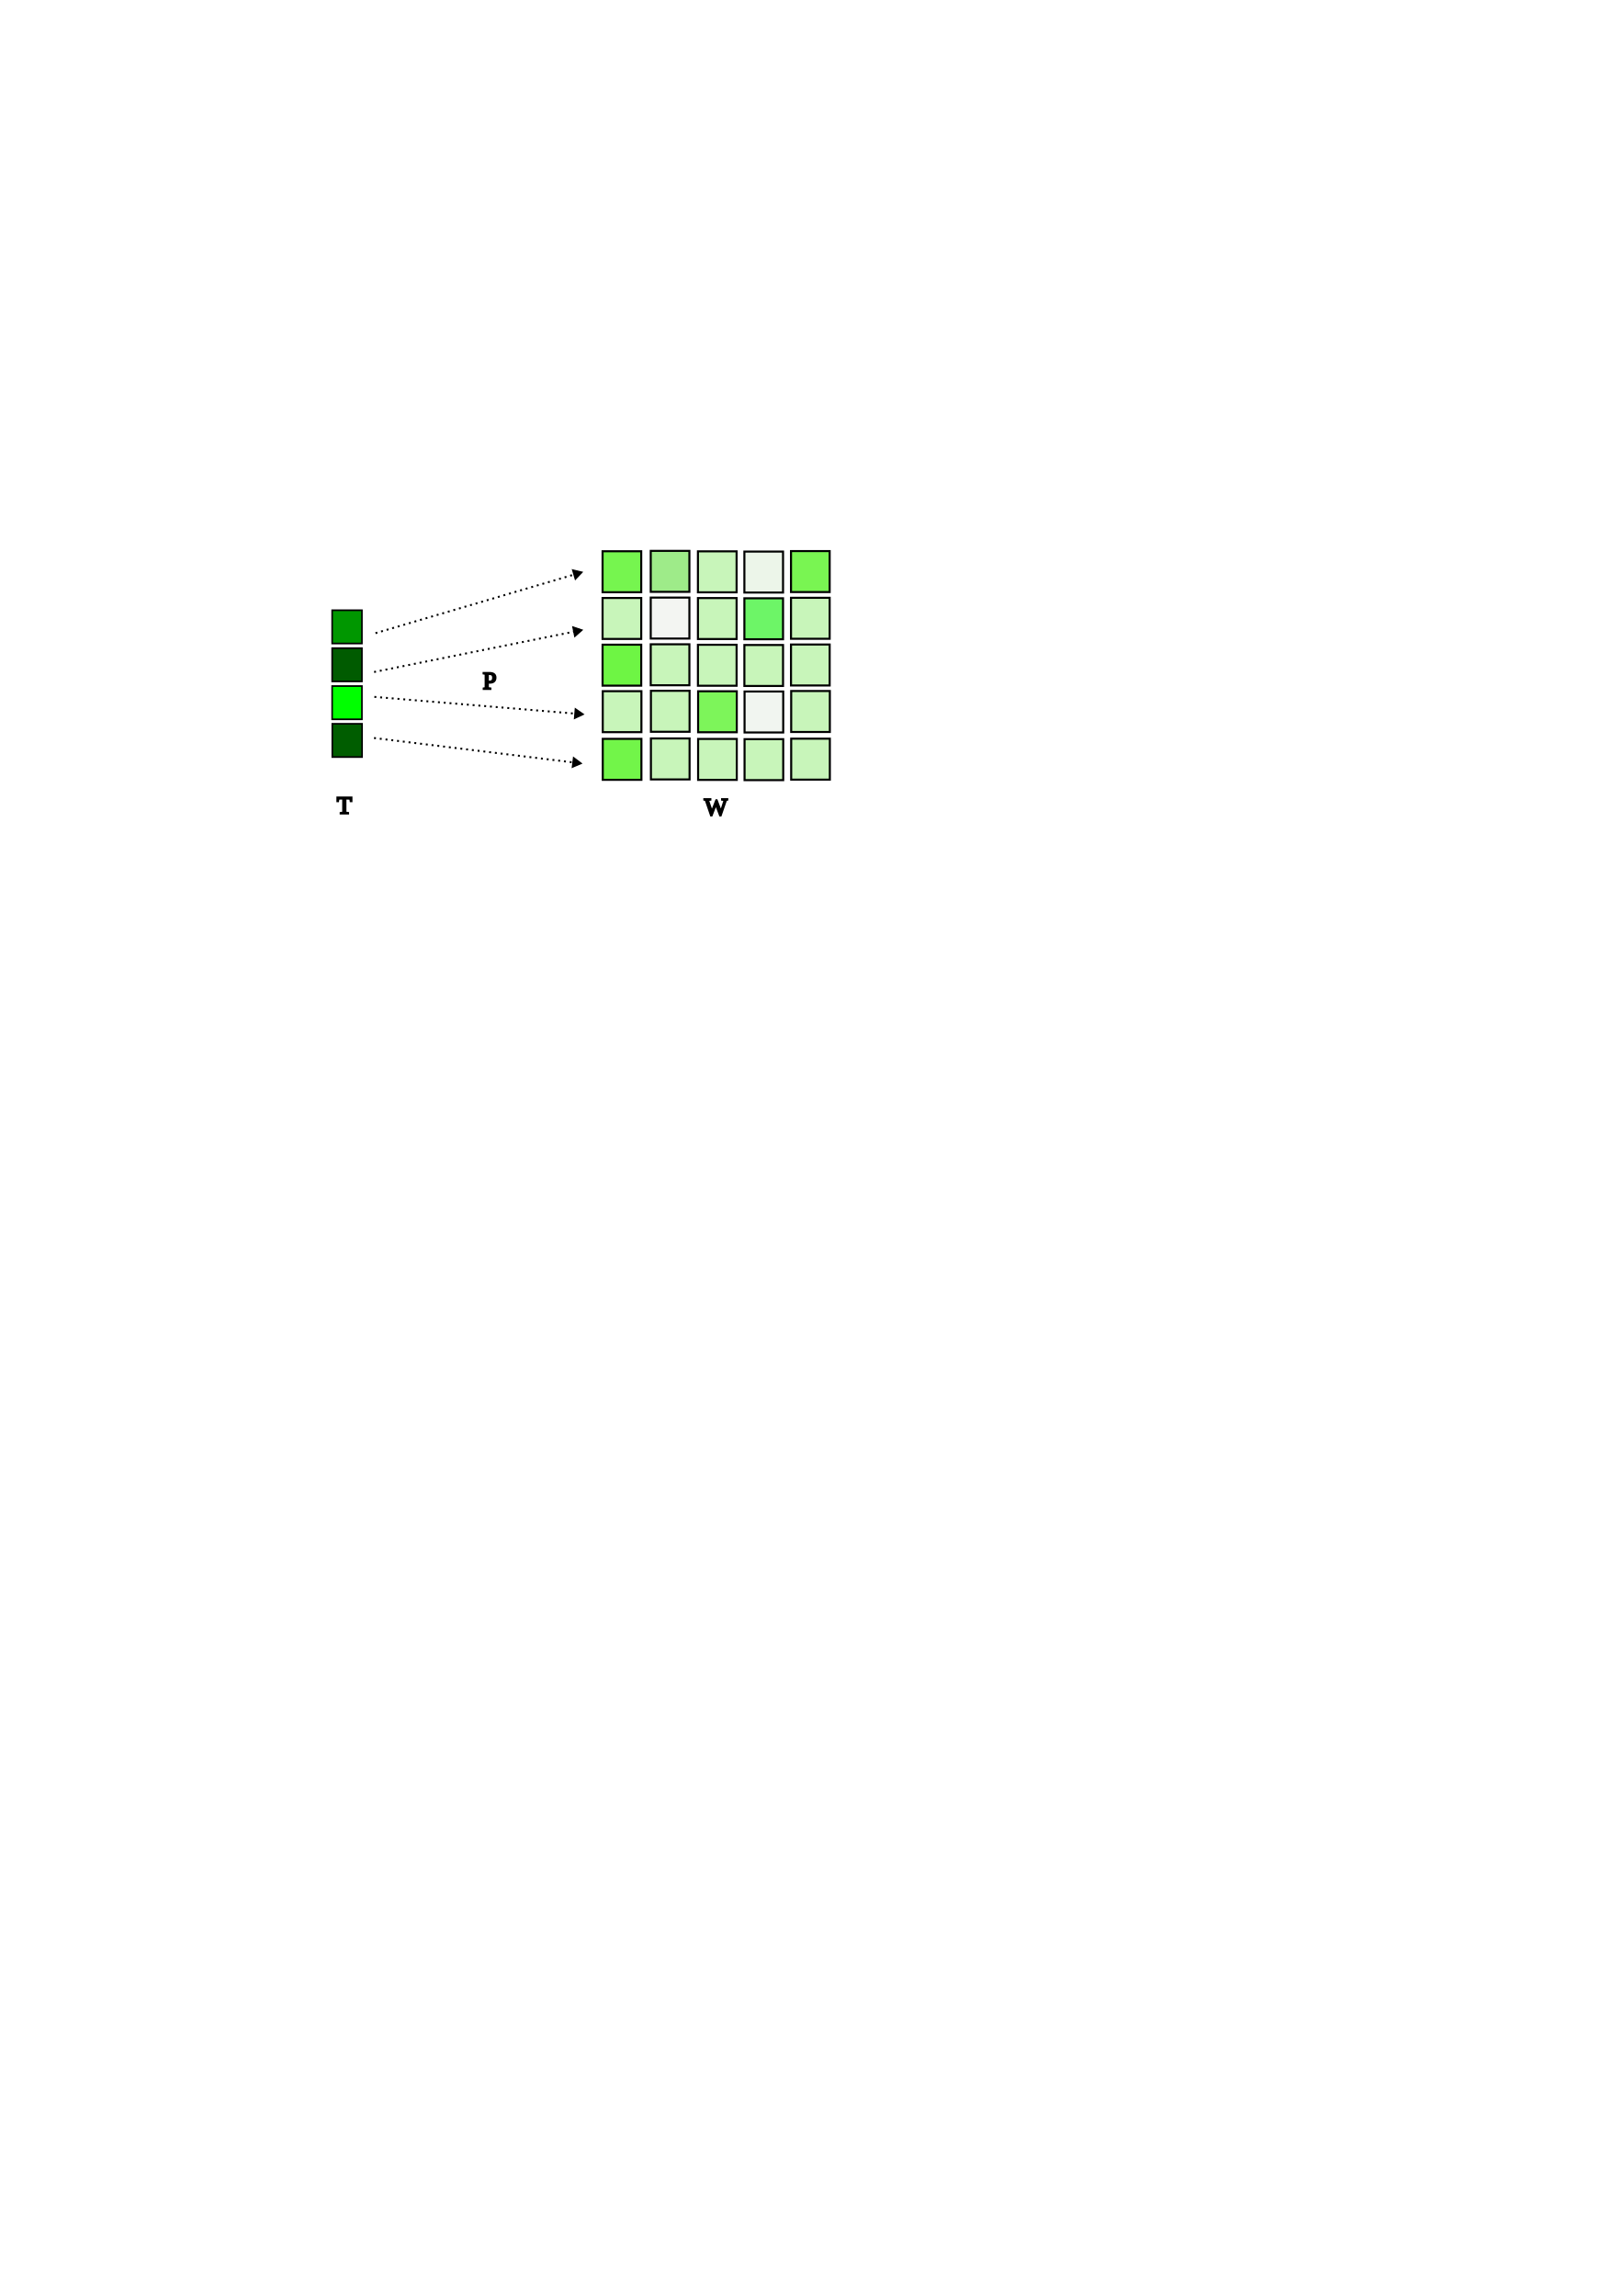
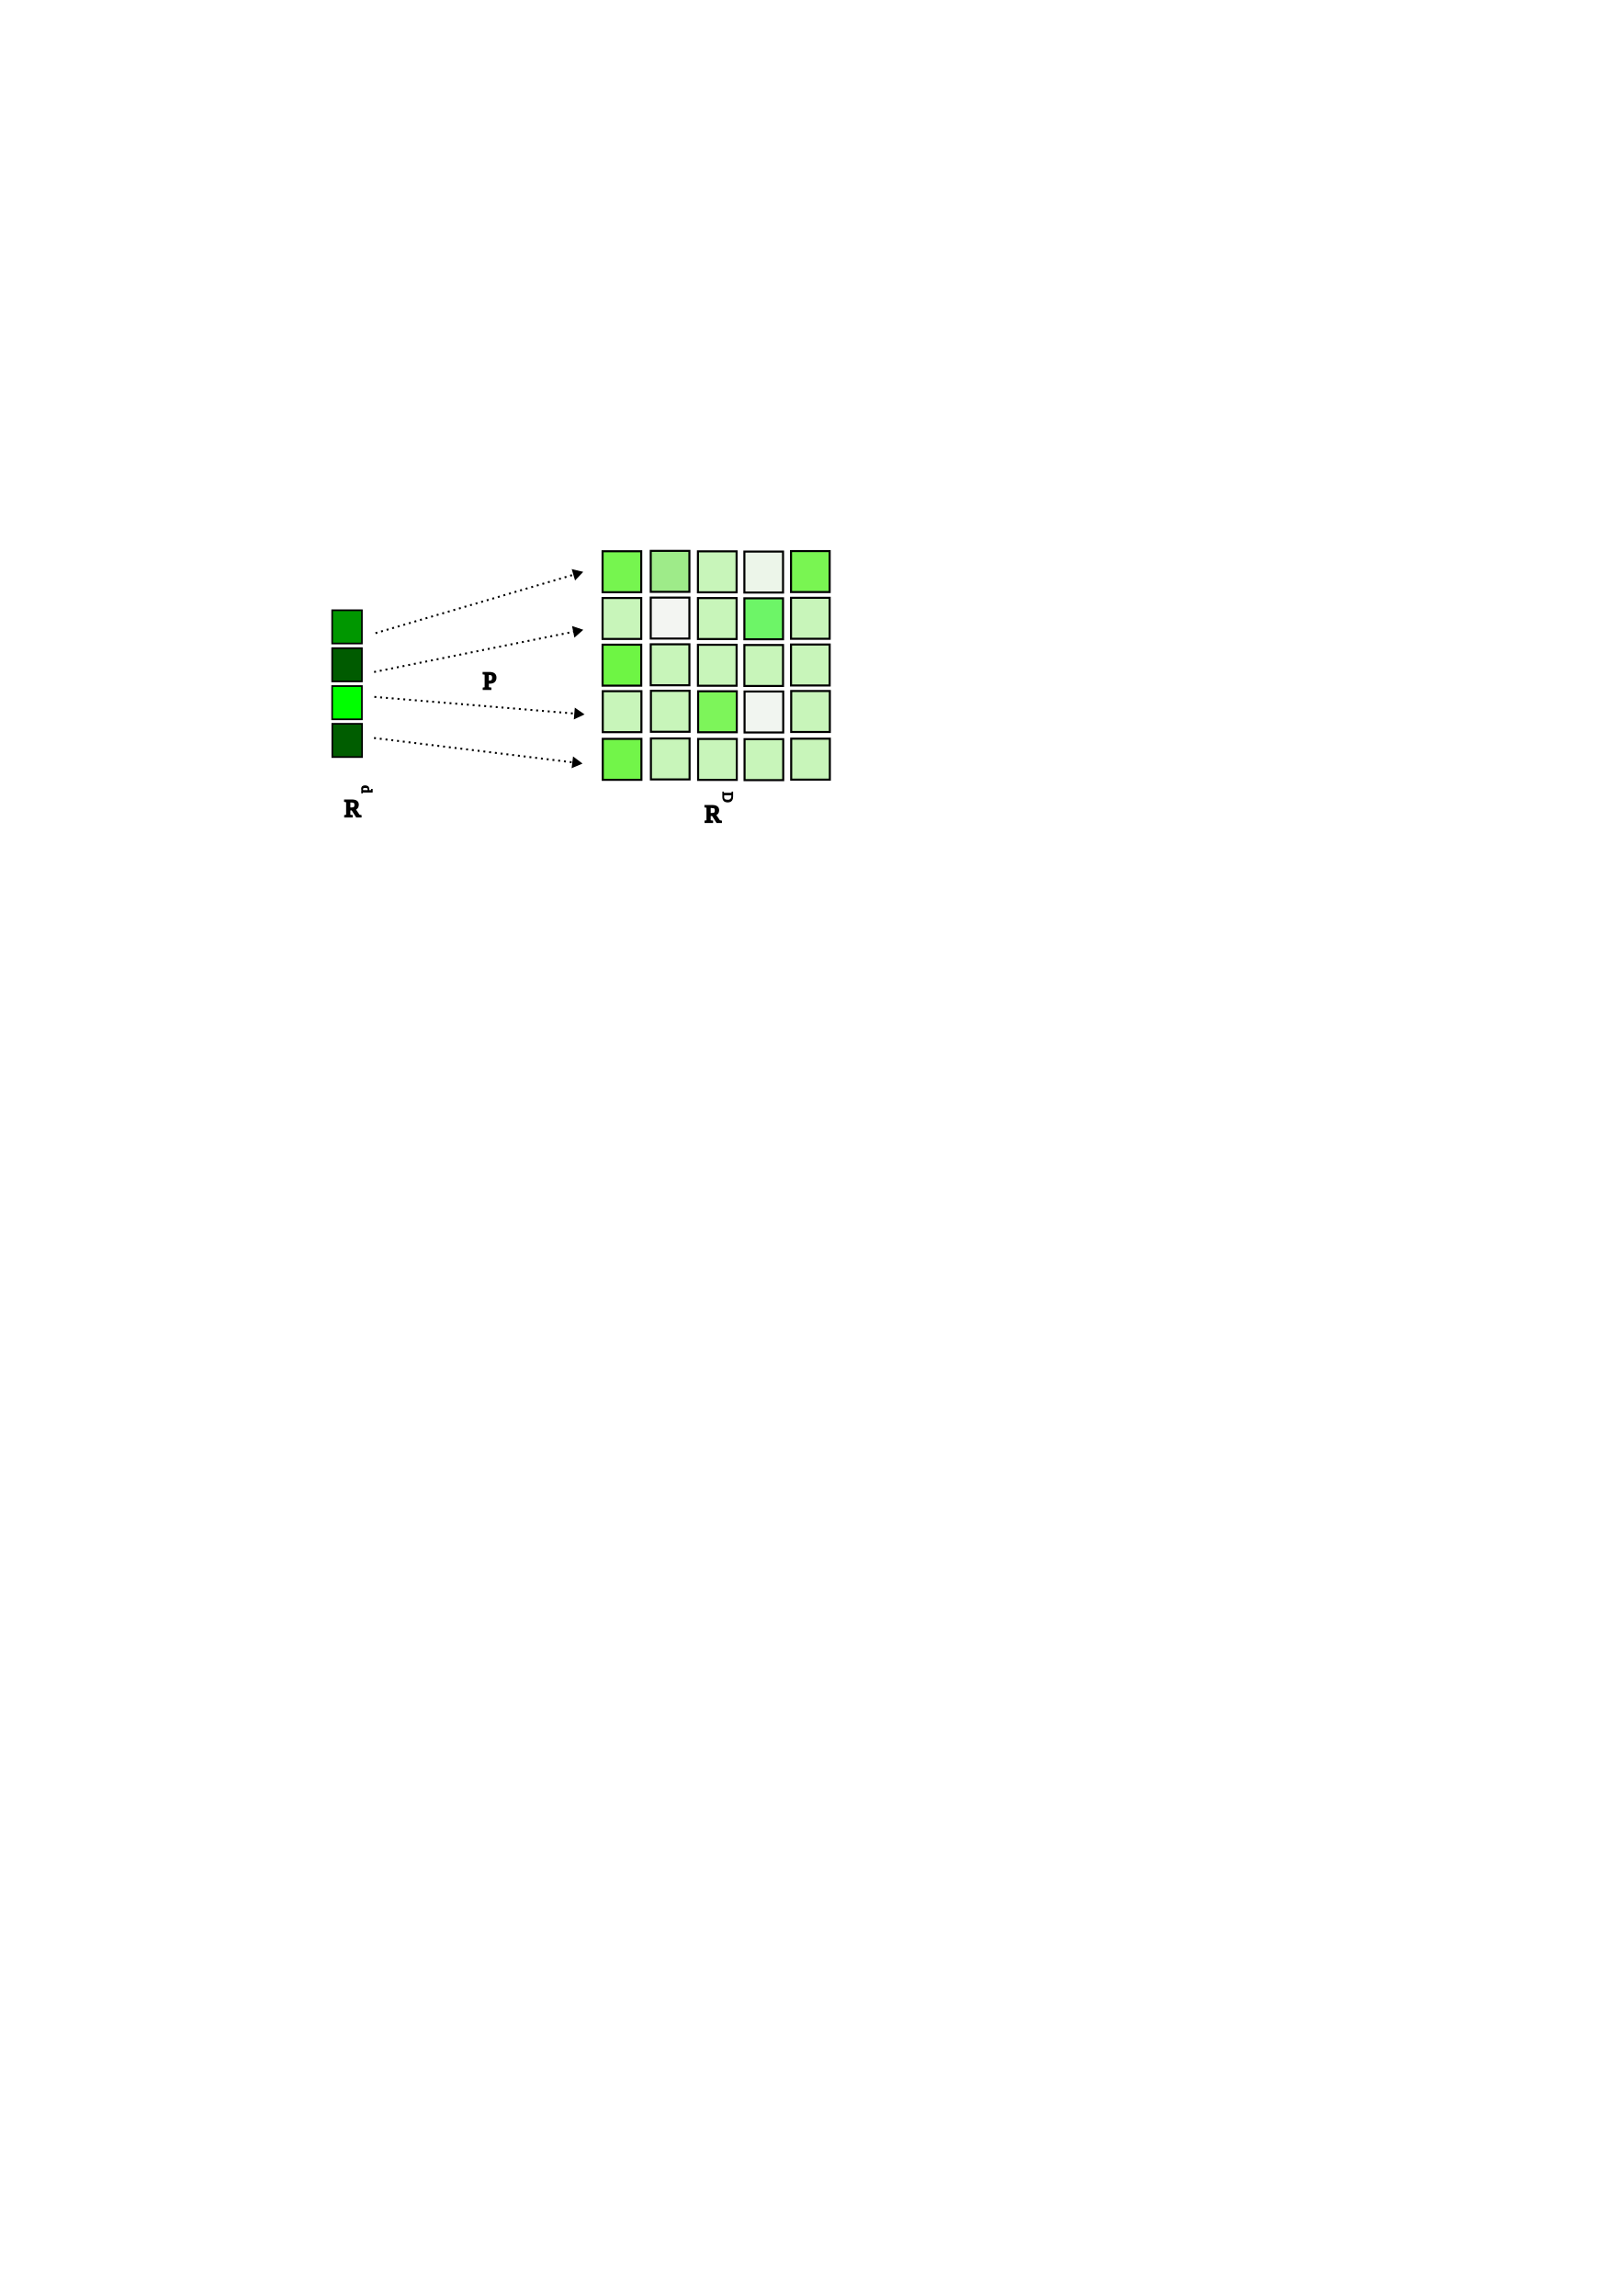
<svg xmlns="http://www.w3.org/2000/svg" width="210mm" height="297mm" viewBox="0 0 210 297" version="1.1" id="svg1">
  <defs id="defs1">
    <marker style="overflow:visible" id="marker940" refX="0" refY="0" orient="auto-start-reverse" markerWidth="1" markerHeight="1" viewBox="0 0 1 1" preserveAspectRatio="xMidYMid">
      <path transform="scale(0.5)" style="fill:context-stroke;fill-rule:evenodd;stroke:context-stroke;stroke-width:1pt" d="M 5.77,0 -2.88,5 V -5 Z" id="path940" />
    </marker>
    <marker style="overflow:visible" id="Triangle" refX="0" refY="0" orient="auto-start-reverse" markerWidth="1" markerHeight="1" viewBox="0 0 1 1" preserveAspectRatio="xMidYMid">
      <path transform="scale(0.5)" style="fill:context-stroke;fill-rule:evenodd;stroke:context-stroke;stroke-width:1pt" d="M 5.77,0 -2.88,5 V -5 Z" id="path135" />
    </marker>
    <marker style="overflow:visible" id="Triangle-8" refX="0" refY="0" orient="auto-start-reverse" markerWidth="1" markerHeight="1" viewBox="0 0 1 1" preserveAspectRatio="xMidYMid">
      <path transform="scale(0.5)" style="fill:context-stroke;fill-rule:evenodd;stroke:context-stroke;stroke-width:1pt" d="M 5.77,0 -2.88,5 V -5 Z" id="path135-8" />
    </marker>
    <marker style="overflow:visible" id="marker940-7" refX="0" refY="0" orient="auto-start-reverse" markerWidth="1" markerHeight="1" viewBox="0 0 1 1" preserveAspectRatio="xMidYMid">
      <path transform="scale(0.5)" style="fill:context-stroke;fill-rule:evenodd;stroke:context-stroke;stroke-width:1pt" d="M 5.77,0 -2.88,5 V -5 Z" id="path940-4" />
    </marker>
  </defs>
  <g id="layer1">
    <path style="fill:#000000;stroke-width:0.265" d="m 25.125,75.096 0.279,50.39" id="path2" />
    <g transform="matrix(0.7708137,0,0,0.8115812,42.95663,83.84181)" id="g841" style="fill:#005b00;fill-opacity:1">
      <g id="g836" style="fill:#005b00;fill-opacity:1" />
      <g id="g837" style="fill:#005b00;fill-opacity:1" />
      <g id="g840" style="fill:#005b00;fill-opacity:1">
        <path style="fill:#005b00;stroke:#000000;stroke-width:0;fill-opacity:1" d="M 0,1.06 H 5" id="path837" />
        <path style="fill:#005b00;stroke:#000000;stroke-width:0;fill-opacity:1" d="M 0,2.12 H 5" id="path838" />
        <path style="fill:#005b00;stroke:#000000;stroke-width:0;fill-opacity:1" d="M 0,3.18 H 5" id="path839" />
        <path style="fill:#005b00;stroke:#000000;stroke-width:0;fill-opacity:1" d="M 0,4.24 H 5" id="path840" />
      </g>
      <rect x="0" y="0" width="5" height="5.3" style="fill:#005b00;stroke:#000000;stroke-width:0.265;fill-opacity:1" id="rect840" />
    </g>
    <g transform="matrix(0.7708137,0,0,0.8115812,42.95663,88.74533)" id="g847" style="fill:#00ff00">
      <g id="g842" style="fill:#00ff00" />
      <g id="g843" style="fill:#00ff00" />
      <g id="g846" style="fill:#00ff00">
        <path style="fill:#00ff00;stroke:#000000;stroke-width:0" d="M 0,1.06 H 5" id="path843" />
        <path style="fill:#00ff00;stroke:#000000;stroke-width:0" d="M 0,2.12 H 5" id="path844" />
        <path style="fill:#00ff00;stroke:#000000;stroke-width:0" d="M 0,3.18 H 5" id="path845" />
        <path style="fill:#00ff00;stroke:#000000;stroke-width:0" d="M 0,4.24 H 5" id="path846" />
      </g>
      <rect x="0" y="0" width="5" height="5.3" style="fill:#00ff00;stroke:#000000;stroke-width:0.265" id="rect846" />
    </g>
    <g transform="matrix(0.7708137,0,0,0.8115812,42.95663,78.93828)" id="g935" style="fill:#009700;fill-opacity:1">
      <g id="g930" style="fill:#009700;fill-opacity:1" />
      <g id="g931" style="fill:#009700;fill-opacity:1" />
      <g id="g934" style="fill:#009700;fill-opacity:1">
        <path style="fill:#009700;fill-opacity:1;stroke:#000000;stroke-width:0" d="M 0,1.06 H 5" id="path931" />
        <path style="fill:#009700;fill-opacity:1;stroke:#000000;stroke-width:0" d="M 0,2.12 H 5" id="path932" />
        <path style="fill:#009700;fill-opacity:1;stroke:#000000;stroke-width:0" d="M 0,3.18 H 5" id="path933" />
        <path style="fill:#009700;fill-opacity:1;stroke:#000000;stroke-width:0" d="M 0,4.24 H 5" id="path934" />
      </g>
      <rect x="0" y="0" width="5" height="5.3" style="fill:#009700;fill-opacity:1;stroke:#000000;stroke-width:0.265" id="rect934" />
    </g>
    <g transform="matrix(0.7708137,0,0,0.8115812,42.97444,93.62743)" id="g841-8" style="fill:#005d00;fill-opacity:1">
      <g id="g836-6" style="fill:#005d00;fill-opacity:1" />
      <g id="g837-5" style="fill:#005d00;fill-opacity:1" />
      <g id="g840-7" style="fill:#005d00;fill-opacity:1">
        <path style="fill:#005d00;fill-opacity:1;stroke:#000000;stroke-width:0" d="M 0,1.06 H 5" id="path837-6" />
        <path style="fill:#005d00;fill-opacity:1;stroke:#000000;stroke-width:0" d="M 0,2.12 H 5" id="path838-2" />
        <path style="fill:#005d00;fill-opacity:1;stroke:#000000;stroke-width:0" d="M 0,3.18 H 5" id="path839-7" />
        <path style="fill:#005d00;fill-opacity:1;stroke:#000000;stroke-width:0" d="M 0,4.24 H 5" id="path840-0" />
      </g>
      <rect x="0" y="0" width="5" height="5.3" style="fill:#005d00;fill-opacity:1;stroke:#000000;stroke-width:0.265" id="rect840-3" />
    </g>
    <g transform="translate(77.93299,77.3509)" id="g841-2" style="fill:#c8f5ba;fill-opacity:1">
      <g id="g836-2" style="fill:#c8f5ba;fill-opacity:1" />
      <g id="g837-6" style="fill:#c8f5ba;fill-opacity:1" />
      <g id="g840-6" style="fill:#c8f5ba;fill-opacity:1">
        <path style="fill:#c8f5ba;fill-opacity:1;stroke:#000000;stroke-width:0" d="M 0,1.06 H 5" id="path837-7" />
        <path style="fill:#c8f5ba;fill-opacity:1;stroke:#000000;stroke-width:0" d="M 0,2.12 H 5" id="path838-8" />
        <path style="fill:#c8f5ba;fill-opacity:1;stroke:#000000;stroke-width:0" d="M 0,3.18 H 5" id="path839-4" />
        <path style="fill:#c8f5ba;fill-opacity:1;stroke:#000000;stroke-width:0" d="M 0,4.24 H 5" id="path840-1" />
      </g>
      <rect x="0" y="0" width="5" height="5.3" style="fill:#c8f5ba;fill-opacity:1;stroke:#000000;stroke-width:0.265" id="rect840-7" />
    </g>
    <g transform="translate(77.93299,83.39284)" id="g847-1" style="fill:#6ef544;fill-opacity:1">
      <g id="g842-8" style="fill:#6ef544;fill-opacity:1" />
      <g id="g843-7" style="fill:#6ef544;fill-opacity:1" />
      <g id="g846-8" style="fill:#6ef544;fill-opacity:1">
        <path style="fill:#6ef544;fill-opacity:1;stroke:#000000;stroke-width:0" d="M 0,1.06 H 5" id="path843-77" />
        <path style="fill:#6ef544;fill-opacity:1;stroke:#000000;stroke-width:0" d="M 0,2.12 H 5" id="path844-4" />
        <path style="fill:#6ef544;fill-opacity:1;stroke:#000000;stroke-width:0" d="M 0,3.18 H 5" id="path845-4" />
        <path style="fill:#6ef544;fill-opacity:1;stroke:#000000;stroke-width:0" d="M 0,4.24 H 5" id="path846-9" />
      </g>
      <rect x="0" y="0" width="5" height="5.3" style="fill:#6ef544;fill-opacity:1;stroke:#000000;stroke-width:0.265" id="rect846-1" />
    </g>
    <g transform="translate(77.93299,71.30897)" id="g935-55" style="fill:#76f54f;fill-opacity:1">
      <g id="g930-5" style="fill:#76f54f;fill-opacity:1" />
      <g id="g931-8" style="fill:#76f54f;fill-opacity:1" />
      <g id="g934-2" style="fill:#76f54f;fill-opacity:1">
        <path style="fill:#76f54f;fill-opacity:1;stroke:#000000;stroke-width:0" d="M 0,1.06 H 5" id="path931-9" />
        <path style="fill:#76f54f;fill-opacity:1;stroke:#000000;stroke-width:0" d="M 0,2.12 H 5" id="path932-8" />
        <path style="fill:#76f54f;fill-opacity:1;stroke:#000000;stroke-width:0" d="M 0,3.18 H 5" id="path933-2" />
        <path style="fill:#76f54f;fill-opacity:1;stroke:#000000;stroke-width:0" d="M 0,4.24 H 5" id="path934-0" />
      </g>
      <rect x="0" y="0" width="5" height="5.3" style="fill:#76f54f;fill-opacity:1;stroke:#000000;stroke-width:0.265" id="rect934-7" />
    </g>
    <g transform="translate(77.95609,89.40838)" id="g841-8-48" style="fill:#c8f5ba;fill-opacity:1">
      <g id="g836-6-5" style="fill:#c8f5ba;fill-opacity:1" />
      <g id="g837-5-8" style="fill:#c8f5ba;fill-opacity:1" />
      <g id="g840-7-3" style="fill:#c8f5ba;fill-opacity:1">
        <path style="fill:#c8f5ba;fill-opacity:1;stroke:#000000;stroke-width:0" d="M 0,1.06 H 5" id="path837-6-0" />
        <path style="fill:#c8f5ba;fill-opacity:1;stroke:#000000;stroke-width:0" d="M 0,2.12 H 5" id="path838-2-6" />
        <path style="fill:#c8f5ba;fill-opacity:1;stroke:#000000;stroke-width:0" d="M 0,3.18 H 5" id="path839-7-2" />
        <path style="fill:#c8f5ba;fill-opacity:1;stroke:#000000;stroke-width:0" d="M 0,4.24 H 5" id="path840-0-2" />
      </g>
      <rect x="0" y="0" width="5" height="5.3" style="fill:#c8f5ba;fill-opacity:1;stroke:#000000;stroke-width:0.265" id="rect840-3-5" />
    </g>
    <g transform="translate(77.95609,95.57363)" id="g935-5-1" style="fill:#72f549;fill-opacity:1">
      <g id="g930-8-8" style="fill:#72f549;fill-opacity:1" />
      <g id="g931-1-7" style="fill:#72f549;fill-opacity:1" />
      <g id="g934-4-6" style="fill:#72f549;fill-opacity:1">
        <path style="fill:#72f549;fill-opacity:1;stroke:#000000;stroke-width:0" d="M 0,1.06 H 5" id="path931-7-0" />
        <path style="fill:#72f549;fill-opacity:1;stroke:#000000;stroke-width:0" d="M 0,2.12 H 5" id="path932-1-0" />
        <path style="fill:#72f549;fill-opacity:1;stroke:#000000;stroke-width:0" d="M 0,3.18 H 5" id="path933-3-9" />
        <path style="fill:#72f549;fill-opacity:1;stroke:#000000;stroke-width:0" d="M 0,4.24 H 5" id="path934-8-5" />
      </g>
      <rect x="0" y="0" width="5" height="5.3" style="fill:#72f549;fill-opacity:1;stroke:#000000;stroke-width:0.265" id="rect934-4-6" />
    </g>
    <g transform="translate(84.16233,77.30059)" id="g841-5" style="fill:#f3f5f2;fill-opacity:1">
      <g id="g836-7" style="fill:#f3f5f2;fill-opacity:1" />
      <g id="g837-2" style="fill:#f3f5f2;fill-opacity:1" />
      <g id="g840-9" style="fill:#f3f5f2;fill-opacity:1">
        <path style="fill:#f3f5f2;fill-opacity:1;stroke:#000000;stroke-width:0" d="M 0,1.06 H 5" id="path837-75" />
        <path style="fill:#f3f5f2;fill-opacity:1;stroke:#000000;stroke-width:0" d="M 0,2.12 H 5" id="path838-6" />
        <path style="fill:#f3f5f2;fill-opacity:1;stroke:#000000;stroke-width:0" d="M 0,3.18 H 5" id="path839-5" />
        <path style="fill:#f3f5f2;fill-opacity:1;stroke:#000000;stroke-width:0" d="M 0,4.24 H 5" id="path840-3" />
      </g>
      <rect x="0" y="0" width="5" height="5.3" style="fill:#f3f5f2;fill-opacity:1;stroke:#000000;stroke-width:0.265" id="rect840-0" />
    </g>
    <g transform="translate(84.16233,83.34253)" id="g847-4" style="fill:#c8f5ba;fill-opacity:1">
      <g id="g842-85" style="fill:#c8f5ba;fill-opacity:1" />
      <g id="g843-5" style="fill:#c8f5ba;fill-opacity:1" />
      <g id="g846-5" style="fill:#c8f5ba;fill-opacity:1">
        <path style="fill:#c8f5ba;fill-opacity:1;stroke:#000000;stroke-width:0" d="M 0,1.06 H 5" id="path843-4" />
        <path style="fill:#c8f5ba;fill-opacity:1;stroke:#000000;stroke-width:0" d="M 0,2.12 H 5" id="path844-21" />
        <path style="fill:#c8f5ba;fill-opacity:1;stroke:#000000;stroke-width:0" d="M 0,3.18 H 5" id="path845-9" />
        <path style="fill:#c8f5ba;fill-opacity:1;stroke:#000000;stroke-width:0" d="M 0,4.24 H 5" id="path846-2" />
      </g>
      <rect x="0" y="0" width="5" height="5.3" style="fill:#c8f5ba;fill-opacity:1;stroke:#000000;stroke-width:0.265" id="rect846-4" />
    </g>
    <g transform="translate(84.16233,71.25866)" id="g935-58" style="fill:#9eeb89;fill-opacity:1">
      <g id="g930-6" style="fill:#9eeb89;fill-opacity:1" />
      <g id="g931-2" style="fill:#9eeb89;fill-opacity:1" />
      <g id="g934-5" style="fill:#9eeb89;fill-opacity:1">
        <path style="fill:#9eeb89;fill-opacity:1;stroke:#000000;stroke-width:0" d="M 0,1.06 H 5" id="path931-1" />
        <path style="fill:#9eeb89;fill-opacity:1;stroke:#000000;stroke-width:0" d="M 0,2.12 H 5" id="path932-3" />
        <path style="fill:#9eeb89;fill-opacity:1;stroke:#000000;stroke-width:0" d="M 0,3.18 H 5" id="path933-9" />
        <path style="fill:#9eeb89;fill-opacity:1;stroke:#000000;stroke-width:0" d="M 0,4.24 H 5" id="path934-7" />
      </g>
      <rect x="0" y="0" width="5" height="5.3" style="fill:#9eeb89;fill-opacity:1;stroke:#000000;stroke-width:0.265" id="rect934-3" />
    </g>
    <g transform="translate(84.18543,89.35807)" id="g841-8-7" style="fill:#c8f5ba;fill-opacity:1">
      <g id="g836-6-50" style="fill:#c8f5ba;fill-opacity:1" />
      <g id="g837-5-2" style="fill:#c8f5ba;fill-opacity:1" />
      <g id="g840-7-1" style="fill:#c8f5ba;fill-opacity:1">
        <path style="fill:#c8f5ba;fill-opacity:1;stroke:#000000;stroke-width:0" d="M 0,1.06 H 5" id="path837-6-87" />
        <path style="fill:#c8f5ba;fill-opacity:1;stroke:#000000;stroke-width:0" d="M 0,2.12 H 5" id="path838-2-1" />
        <path style="fill:#c8f5ba;fill-opacity:1;stroke:#000000;stroke-width:0" d="M 0,3.18 H 5" id="path839-7-5" />
        <path style="fill:#c8f5ba;fill-opacity:1;stroke:#000000;stroke-width:0" d="M 0,4.24 H 5" id="path840-0-5" />
      </g>
      <rect x="0" y="0" width="5" height="5.3" style="fill:#c8f5ba;fill-opacity:1;stroke:#000000;stroke-width:0.265" id="rect840-3-8" />
    </g>
    <g transform="translate(84.18543,95.52331)" id="g935-5-45" style="fill:#c8f5ba;fill-opacity:1">
      <g id="g930-8-97" style="fill:#c8f5ba;fill-opacity:1" />
      <g id="g931-1-5" style="fill:#c8f5ba;fill-opacity:1" />
      <g id="g934-4-3" style="fill:#c8f5ba;fill-opacity:1">
        <path style="fill:#c8f5ba;fill-opacity:1;stroke:#000000;stroke-width:0" d="M 0,1.06 H 5" id="path931-7-9" />
        <path style="fill:#c8f5ba;fill-opacity:1;stroke:#000000;stroke-width:0" d="M 0,2.12 H 5" id="path932-1-05" />
        <path style="fill:#c8f5ba;fill-opacity:1;stroke:#000000;stroke-width:0" d="M 0,3.18 H 5" id="path933-3-5" />
        <path style="fill:#c8f5ba;fill-opacity:1;stroke:#000000;stroke-width:0" d="M 0,4.24 H 5" id="path934-8-6" />
      </g>
      <rect x="0" y="0" width="5" height="5.3" style="fill:#c8f5ba;fill-opacity:1;stroke:#000000;stroke-width:0.265" id="rect934-4-3" />
    </g>
    <g transform="translate(90.26674,77.36186)" id="g841-0" style="fill:#c8f5ba;fill-opacity:1">
      <g id="g836-0" style="fill:#c8f5ba;fill-opacity:1" />
      <g id="g837-62" style="fill:#c8f5ba;fill-opacity:1" />
      <g id="g840-4" style="fill:#c8f5ba;fill-opacity:1">
        <path style="fill:#c8f5ba;fill-opacity:1;stroke:#000000;stroke-width:0" d="M 0,1.06 H 5" id="path837-74" />
        <path style="fill:#c8f5ba;fill-opacity:1;stroke:#000000;stroke-width:0" d="M 0,2.12 H 5" id="path838-1" />
        <path style="fill:#c8f5ba;fill-opacity:1;stroke:#000000;stroke-width:0" d="M 0,3.18 H 5" id="path839-8" />
        <path style="fill:#c8f5ba;fill-opacity:1;stroke:#000000;stroke-width:0" d="M 0,4.24 H 5" id="path840-5" />
      </g>
      <rect x="0" y="0" width="5" height="5.3" style="fill:#c8f5ba;fill-opacity:1;stroke:#000000;stroke-width:0.265" id="rect840-8" />
    </g>
    <g transform="translate(90.26674,83.4038)" id="g847-99" style="fill:#c8f5ba;fill-opacity:1">
      <g id="g842-93" style="fill:#c8f5ba;fill-opacity:1" />
      <g id="g843-3" style="fill:#c8f5ba;fill-opacity:1" />
      <g id="g846-7" style="fill:#c8f5ba;fill-opacity:1">
        <path style="fill:#c8f5ba;fill-opacity:1;stroke:#000000;stroke-width:0" d="M 0,1.06 H 5" id="path843-73" />
        <path style="fill:#c8f5ba;fill-opacity:1;stroke:#000000;stroke-width:0" d="M 0,2.12 H 5" id="path844-25" />
        <path style="fill:#c8f5ba;fill-opacity:1;stroke:#000000;stroke-width:0" d="M 0,3.18 H 5" id="path845-6" />
        <path style="fill:#c8f5ba;fill-opacity:1;stroke:#000000;stroke-width:0" d="M 0,4.24 H 5" id="path846-3" />
      </g>
      <rect x="0" y="0" width="5" height="5.3" style="fill:#c8f5ba;fill-opacity:1;stroke:#000000;stroke-width:0.265" id="rect846-40" />
    </g>
    <g transform="translate(90.26674,71.31992)" id="g935-6" style="fill:#c8f5ba;fill-opacity:1">
      <g id="g930-0" style="fill:#c8f5ba;fill-opacity:1" />
      <g id="g931-4" style="fill:#c8f5ba;fill-opacity:1" />
      <g id="g934-0" style="fill:#c8f5ba;fill-opacity:1">
        <path style="fill:#c8f5ba;fill-opacity:1;stroke:#000000;stroke-width:0" d="M 0,1.06 H 5" id="path931-5" />
        <path style="fill:#c8f5ba;fill-opacity:1;stroke:#000000;stroke-width:0" d="M 0,2.12 H 5" id="path932-6" />
        <path style="fill:#c8f5ba;fill-opacity:1;stroke:#000000;stroke-width:0" d="M 0,3.18 H 5" id="path933-8" />
        <path style="fill:#c8f5ba;fill-opacity:1;stroke:#000000;stroke-width:0" d="M 0,4.24 H 5" id="path934-5" />
      </g>
      <rect x="0" y="0" width="5" height="5.3" style="fill:#c8f5ba;fill-opacity:1;stroke:#000000;stroke-width:0.265" id="rect934-37" />
    </g>
    <g transform="translate(90.28985,89.41934)" id="g841-8-6" style="fill:#7df55a;fill-opacity:1">
      <g id="g836-6-8" style="fill:#7df55a;fill-opacity:1" />
      <g id="g837-5-6" style="fill:#7df55a;fill-opacity:1" />
      <g id="g840-7-71" style="fill:#7df55a;fill-opacity:1">
        <path style="fill:#7df55a;fill-opacity:1;stroke:#000000;stroke-width:0" d="M 0,1.06 H 5" id="path837-6-84" />
        <path style="fill:#7df55a;fill-opacity:1;stroke:#000000;stroke-width:0" d="M 0,2.12 H 5" id="path838-2-9" />
        <path style="fill:#7df55a;fill-opacity:1;stroke:#000000;stroke-width:0" d="M 0,3.18 H 5" id="path839-7-7" />
        <path style="fill:#7df55a;fill-opacity:1;stroke:#000000;stroke-width:0" d="M 0,4.24 H 5" id="path840-0-3" />
      </g>
      <rect x="0" y="0" width="5" height="5.3" style="fill:#7df55a;fill-opacity:1;stroke:#000000;stroke-width:0.265" id="rect840-3-10" />
    </g>
    <g transform="translate(90.28985,95.58458)" id="g935-5-7" style="fill:#c8f5ba;fill-opacity:1">
      <g id="g930-8-0" style="fill:#c8f5ba;fill-opacity:1" />
      <g id="g931-1-0" style="fill:#c8f5ba;fill-opacity:1" />
      <g id="g934-4-5" style="fill:#c8f5ba;fill-opacity:1">
        <path style="fill:#c8f5ba;fill-opacity:1;stroke:#000000;stroke-width:0" d="M 0,1.06 H 5" id="path931-7-6" />
        <path style="fill:#c8f5ba;fill-opacity:1;stroke:#000000;stroke-width:0" d="M 0,2.12 H 5" id="path932-1-7" />
        <path style="fill:#c8f5ba;fill-opacity:1;stroke:#000000;stroke-width:0" d="M 0,3.18 H 5" id="path933-3-8" />
        <path style="fill:#c8f5ba;fill-opacity:1;stroke:#000000;stroke-width:0" d="M 0,4.24 H 5" id="path934-8-0" />
      </g>
      <rect x="0" y="0" width="5" height="5.3" style="fill:#c8f5ba;fill-opacity:1;stroke:#000000;stroke-width:0.265" id="rect934-4-65" />
    </g>
    <g transform="translate(96.27377,77.39129)" id="g841-1" style="fill:#6df567;fill-opacity:1">
      <g id="g836-03" style="fill:#6df567;fill-opacity:1" />
      <g id="g837-0" style="fill:#6df567;fill-opacity:1" />
      <g id="g840-0" style="fill:#6df567;fill-opacity:1">
        <path style="fill:#6df567;fill-opacity:1;stroke:#000000;stroke-width:0" d="M 0,1.06 H 5" id="path837-3" />
        <path style="fill:#6df567;fill-opacity:1;stroke:#000000;stroke-width:0" d="M 0,2.12 H 5" id="path838-83" />
        <path style="fill:#6df567;fill-opacity:1;stroke:#000000;stroke-width:0" d="M 0,3.18 H 5" id="path839-6" />
        <path style="fill:#6df567;fill-opacity:1;stroke:#000000;stroke-width:0" d="M 0,4.24 H 5" id="path840-04" />
      </g>
      <rect x="0" y="0" width="5" height="5.3" style="fill:#6df567;fill-opacity:1;stroke:#000000;stroke-width:0.265" id="rect840-09" />
    </g>
    <g transform="translate(96.27377,83.43323)" id="g847-2" style="fill:#c8f5ba;fill-opacity:1">
      <g id="g842-4" style="fill:#c8f5ba;fill-opacity:1" />
      <g id="g843-92" style="fill:#c8f5ba;fill-opacity:1" />
      <g id="g846-9" style="fill:#c8f5ba;fill-opacity:1">
        <path style="fill:#c8f5ba;fill-opacity:1;stroke:#000000;stroke-width:0" d="M 0,1.06 H 5" id="path843-1" />
        <path style="fill:#c8f5ba;fill-opacity:1;stroke:#000000;stroke-width:0" d="M 0,2.12 H 5" id="path844-0" />
        <path style="fill:#c8f5ba;fill-opacity:1;stroke:#000000;stroke-width:0" d="M 0,3.18 H 5" id="path845-93" />
        <path style="fill:#c8f5ba;fill-opacity:1;stroke:#000000;stroke-width:0" d="M 0,4.24 H 5" id="path846-0" />
      </g>
      <rect x="0" y="0" width="5" height="5.3" style="fill:#c8f5ba;fill-opacity:1;stroke:#000000;stroke-width:0.265" id="rect846-0" />
    </g>
    <g transform="translate(96.27377,71.34936)" id="g935-3" style="fill:#ecf5e9;fill-opacity:1">
      <g id="g930-01" style="fill:#ecf5e9;fill-opacity:1" />
      <g id="g931-9" style="fill:#ecf5e9;fill-opacity:1" />
      <g id="g934-8" style="fill:#ecf5e9;fill-opacity:1">
        <path style="fill:#ecf5e9;fill-opacity:1;stroke:#000000;stroke-width:0" d="M 0,1.06 H 5" id="path931-6" />
        <path style="fill:#ecf5e9;fill-opacity:1;stroke:#000000;stroke-width:0" d="M 0,2.12 H 5" id="path932-9" />
        <path style="fill:#ecf5e9;fill-opacity:1;stroke:#000000;stroke-width:0" d="M 0,3.18 H 5" id="path933-0" />
        <path style="fill:#ecf5e9;fill-opacity:1;stroke:#000000;stroke-width:0" d="M 0,4.24 H 5" id="path934-1" />
      </g>
      <rect x="0" y="0" width="5" height="5.3" style="fill:#ecf5e9;fill-opacity:1;stroke:#000000;stroke-width:0.265" id="rect934-6" />
    </g>
    <g transform="translate(96.29688,89.44877)" id="g841-8-44" style="fill:#f1f5f0;fill-opacity:1">
      <g id="g836-6-86" style="fill:#f1f5f0;fill-opacity:1" />
      <g id="g837-5-1" style="fill:#f1f5f0;fill-opacity:1" />
      <g id="g840-7-4" style="fill:#f1f5f0;fill-opacity:1">
        <path style="fill:#f1f5f0;fill-opacity:1;stroke:#000000;stroke-width:0" d="M 0,1.06 H 5" id="path837-6-08" />
        <path style="fill:#f1f5f0;fill-opacity:1;stroke:#000000;stroke-width:0" d="M 0,2.12 H 5" id="path838-2-10" />
        <path style="fill:#f1f5f0;fill-opacity:1;stroke:#000000;stroke-width:0" d="M 0,3.18 H 5" id="path839-7-31" />
        <path style="fill:#f1f5f0;fill-opacity:1;stroke:#000000;stroke-width:0" d="M 0,4.24 H 5" id="path840-0-1" />
      </g>
      <rect x="0" y="0" width="5" height="5.3" style="fill:#f1f5f0;fill-opacity:1;stroke:#000000;stroke-width:0.265" id="rect840-3-50" />
    </g>
    <g transform="translate(96.29688,95.61401)" id="g935-5-5" style="fill:#c8f5ba;fill-opacity:1">
      <g id="g930-8-7" style="fill:#c8f5ba;fill-opacity:1" />
      <g id="g931-1-10" style="fill:#c8f5ba;fill-opacity:1" />
      <g id="g934-4-60" style="fill:#c8f5ba;fill-opacity:1">
        <path style="fill:#c8f5ba;fill-opacity:1;stroke:#000000;stroke-width:0" d="M 0,1.06 H 5" id="path931-7-3" />
        <path style="fill:#c8f5ba;fill-opacity:1;stroke:#000000;stroke-width:0" d="M 0,2.12 H 5" id="path932-1-3" />
        <path style="fill:#c8f5ba;fill-opacity:1;stroke:#000000;stroke-width:0" d="M 0,3.18 H 5" id="path933-3-50" />
        <path style="fill:#c8f5ba;fill-opacity:1;stroke:#000000;stroke-width:0" d="M 0,4.24 H 5" id="path934-8-2" />
      </g>
      <rect x="0" y="0" width="5" height="5.3" style="fill:#c8f5ba;fill-opacity:1;stroke:#000000;stroke-width:0.265" id="rect934-4-32" />
    </g>
    <g transform="translate(102.3041,77.32815)" id="g841-11" style="fill:#c8f5ba;fill-opacity:1">
      <g id="g836-61" style="fill:#c8f5ba;fill-opacity:1" />
      <g id="g837-1" style="fill:#c8f5ba;fill-opacity:1" />
      <g id="g840-8" style="fill:#c8f5ba;fill-opacity:1">
        <path style="fill:#c8f5ba;fill-opacity:1;stroke:#000000;stroke-width:0" d="M 0,1.06 H 5" id="path837-1" />
        <path style="fill:#c8f5ba;fill-opacity:1;stroke:#000000;stroke-width:0" d="M 0,2.12 H 5" id="path838-15" />
        <path style="fill:#c8f5ba;fill-opacity:1;stroke:#000000;stroke-width:0" d="M 0,3.18 H 5" id="path839-0" />
        <path style="fill:#c8f5ba;fill-opacity:1;stroke:#000000;stroke-width:0" d="M 0,4.24 H 5" id="path840-08" />
      </g>
      <rect x="0" y="0" width="5" height="5.3" style="fill:#c8f5ba;fill-opacity:1;stroke:#000000;stroke-width:0.265" id="rect840-37" />
    </g>
    <g transform="translate(102.3041,83.37009)" id="g847-0" style="fill:#c8f5ba;fill-opacity:1">
      <g id="g842-1" style="fill:#c8f5ba;fill-opacity:1" />
      <g id="g843-34" style="fill:#c8f5ba;fill-opacity:1" />
      <g id="g846-3" style="fill:#c8f5ba;fill-opacity:1">
        <path style="fill:#c8f5ba;fill-opacity:1;stroke:#000000;stroke-width:0" d="M 0,1.06 H 5" id="path843-775" />
        <path style="fill:#c8f5ba;fill-opacity:1;stroke:#000000;stroke-width:0" d="M 0,2.12 H 5" id="path844-1" />
        <path style="fill:#c8f5ba;fill-opacity:1;stroke:#000000;stroke-width:0" d="M 0,3.18 H 5" id="path845-2" />
        <path style="fill:#c8f5ba;fill-opacity:1;stroke:#000000;stroke-width:0" d="M 0,4.24 H 5" id="path846-66" />
      </g>
      <rect x="0" y="0" width="5" height="5.3" style="fill:#c8f5ba;fill-opacity:1;stroke:#000000;stroke-width:0.265" id="rect846-54" />
    </g>
    <g transform="translate(102.3041,71.28621)" id="g935-1" style="fill:#79f552;fill-opacity:1">
      <g id="g930-7" style="fill:#79f552;fill-opacity:1" />
      <g id="g931-13" style="fill:#79f552;fill-opacity:1" />
      <g id="g934-48" style="fill:#79f552;fill-opacity:1">
        <path style="fill:#79f552;fill-opacity:1;stroke:#000000;stroke-width:0" d="M 0,1.06 H 5" id="path931-61" />
        <path style="fill:#79f552;fill-opacity:1;stroke:#000000;stroke-width:0" d="M 0,2.12 H 5" id="path932-5" />
        <path style="fill:#79f552;fill-opacity:1;stroke:#000000;stroke-width:0" d="M 0,3.18 H 5" id="path933-06" />
        <path style="fill:#79f552;fill-opacity:1;stroke:#000000;stroke-width:0" d="M 0,4.24 H 5" id="path934-53" />
      </g>
      <rect x="0" y="0" width="5" height="5.3" style="fill:#79f552;fill-opacity:1;stroke:#000000;stroke-width:0.265" id="rect934-1" />
    </g>
    <g transform="translate(102.3272,89.38563)" id="g841-8-0" style="fill:#c8f5ba;fill-opacity:1">
      <g id="g836-6-19" style="fill:#c8f5ba;fill-opacity:1" />
      <g id="g837-5-5" style="fill:#c8f5ba;fill-opacity:1" />
      <g id="g840-7-76" style="fill:#c8f5ba;fill-opacity:1">
        <path style="fill:#c8f5ba;fill-opacity:1;stroke:#000000;stroke-width:0" d="M 0,1.06 H 5" id="path837-6-85" />
        <path style="fill:#c8f5ba;fill-opacity:1;stroke:#000000;stroke-width:0" d="M 0,2.12 H 5" id="path838-2-4" />
        <path style="fill:#c8f5ba;fill-opacity:1;stroke:#000000;stroke-width:0" d="M 0,3.18 H 5" id="path839-7-79" />
        <path style="fill:#c8f5ba;fill-opacity:1;stroke:#000000;stroke-width:0" d="M 0,4.24 H 5" id="path840-0-6" />
      </g>
      <rect x="0" y="0" width="5" height="5.3" style="fill:#c8f5ba;fill-opacity:1;stroke:#000000;stroke-width:0.265" id="rect840-3-6" />
    </g>
    <g transform="translate(102.3272,95.55087)" id="g935-5-9" style="fill:#c8f5ba;fill-opacity:1">
      <g id="g930-8-84" style="fill:#c8f5ba;fill-opacity:1" />
      <g id="g931-1-58" style="fill:#c8f5ba;fill-opacity:1" />
      <g id="g934-4-8" style="fill:#c8f5ba;fill-opacity:1">
        <path style="fill:#c8f5ba;fill-opacity:1;stroke:#000000;stroke-width:0" d="M 0,1.06 H 5" id="path931-7-94" />
        <path style="fill:#c8f5ba;fill-opacity:1;stroke:#000000;stroke-width:0" d="M 0,2.12 H 5" id="path932-1-70" />
        <path style="fill:#c8f5ba;fill-opacity:1;stroke:#000000;stroke-width:0" d="M 0,3.18 H 5" id="path933-3-40" />
        <path style="fill:#c8f5ba;fill-opacity:1;stroke:#000000;stroke-width:0" d="M 0,4.24 H 5" id="path934-8-65" />
      </g>
      <rect x="0" y="0" width="5" height="5.3" style="fill:#c8f5ba;fill-opacity:1;stroke:#000000;stroke-width:0.265" id="rect934-4-38" />
    </g>
    <path style="fill:none;fill-rule:evenodd;stroke:#000000;stroke-width:0.25;stroke-linecap:butt;stroke-linejoin:miter;stroke-dasharray:0.25, 0.5;stroke-dashoffset:0;stroke-opacity:1;marker-end:url(#Triangle)" d="m 48.564,81.901 26.018,-7.676" id="path935" />
-     <path style="fill:none;fill-rule:evenodd;stroke:#000000;stroke-width:0.25;stroke-linecap:butt;stroke-linejoin:miter;stroke-opacity:1;marker-end:url(#marker940);stroke-dasharray:0.25,0.5;stroke-dashoffset:0" d="m 48.374,95.464 26.088,3.199" id="path939" />
-     <path style="fill:none;fill-rule:evenodd;stroke:#000000;stroke-width:0.25;stroke-linecap:butt;stroke-linejoin:miter;stroke-opacity:1;marker-end:url(#marker940-7);stroke-dasharray:0.25,0.5;stroke-dashoffset:0" d="m 48.42,90.144 26.3,2.193" id="path939-1" />
-     <path style="fill:none;fill-rule:evenodd;stroke:#000000;stroke-width:0.25;stroke-linecap:butt;stroke-linejoin:miter;stroke-dasharray:0.25,0.5;stroke-opacity:1;marker-end:url(#Triangle-8);stroke-dashoffset:0" d="M 48.384,86.927 74.571,81.643" id="path935-4" />
+     <path style="fill:none;fill-rule:evenodd;stroke:#000000;stroke-width:0.25;stroke-linecap:butt;stroke-linejoin:miter;stroke-dasharray:0.25, 0.5;stroke-dashoffset:0;stroke-opacity:1;marker-end:url(#marker940)" d="m 48.374,95.464 26.088,3.199" id="path939" />
+     <path style="fill:none;fill-rule:evenodd;stroke:#000000;stroke-width:0.25;stroke-linecap:butt;stroke-linejoin:miter;stroke-dasharray:0.25, 0.5;stroke-dashoffset:0;stroke-opacity:1;marker-end:url(#marker940-7)" d="m 48.42,90.144 26.3,2.193" id="path939-1" />
+     <path style="fill:none;fill-rule:evenodd;stroke:#000000;stroke-width:0.25;stroke-linecap:butt;stroke-linejoin:miter;stroke-dasharray:0.25, 0.5;stroke-dashoffset:0;stroke-opacity:1;marker-end:url(#Triangle-8)" d="M 48.384,86.927 74.571,81.643" id="path935-4" />
    <text xml:space="preserve" style="font-size:3.175px;fill:#000000;fill-opacity:1;stroke:#000000;stroke-width:0.25;stroke-dasharray:none;stroke-dashoffset:0;stroke-opacity:1" x="62.444" y="89.126" id="text940">
      <tspan id="tspan940" style="fill:#000000;fill-opacity:1;stroke:#000000;stroke-width:0.25;stroke-dasharray:none;stroke-opacity:1" x="62.444" y="89.126">P</tspan>
    </text>
-     <text xml:space="preserve" style="font-size:3.175px;fill:#000000;fill-opacity:1;stroke:#000000;stroke-width:0.25;stroke-dasharray:none;stroke-dashoffset:0;stroke-opacity:1" x="43.569" y="105.237" id="text940-1">
-       <tspan id="tspan940-9" style="fill:#000000;fill-opacity:1;stroke:#000000;stroke-width:0.25;stroke-dasharray:none;stroke-opacity:1" x="43.569" y="105.237">T</tspan>
-     </text>
-     <text xml:space="preserve" style="font-size:3.175px;fill:#000000;fill-opacity:1;stroke:#000000;stroke-width:0.25;stroke-dasharray:none;stroke-dashoffset:0;stroke-opacity:1" x="91.085" y="105.452" id="text941">
-       <tspan id="tspan941" style="stroke-width:0.25" x="91.085" y="105.452">W</tspan>
+     <text xml:space="preserve" style="font-size:3.175px;fill:#000000;fill-opacity:1;stroke:#000000;stroke-width:0.25;stroke-dasharray:none;stroke-dashoffset:0;stroke-opacity:1" x="44.53" y="105.621" id="text940-8">
+       <tspan id="tspan940-3" style="fill:#000000;fill-opacity:1;stroke:#000000;stroke-width:0.25;stroke-dasharray:none;stroke-opacity:1" x="44.53" y="105.621">R</tspan>
+     </text>
+     <text xml:space="preserve" style="font-size:1.911px;writing-mode:tb-rl;text-orientation:upright;fill:#000000;stroke:#000000;stroke-width:0.15" x="47.772" y="100.912" id="text1" transform="scale(0.9931399,1.006908)">
+       <tspan id="tspan1" style="text-orientation:upright;stroke-width:0.15" x="47.772" y="100.912">d</tspan>
+     </text>
+     <text xml:space="preserve" style="font-size:3.175px;fill:#000000;fill-opacity:1;stroke:#000000;stroke-width:0.25;stroke-dasharray:none;stroke-dashoffset:0;stroke-opacity:1" x="91.135" y="106.336" id="text940-8-0">
+       <tspan id="tspan940-3-3" style="fill:#000000;fill-opacity:1;stroke:#000000;stroke-width:0.25;stroke-dasharray:none;stroke-opacity:1" x="91.135" y="106.336">R</tspan>
+     </text>
+     <text xml:space="preserve" style="font-size:1.911px;writing-mode:tb-rl;text-orientation:upright;fill:#000000;stroke:#000000;stroke-width:0.15" x="94.789" y="101.71" id="text1-9" transform="scale(0.9931399,1.006908)">
+       <tspan id="tspan1-8" style="text-orientation:upright;stroke-width:0.15" x="94.789" y="101.71">D</tspan>
    </text>
  </g>
</svg>
